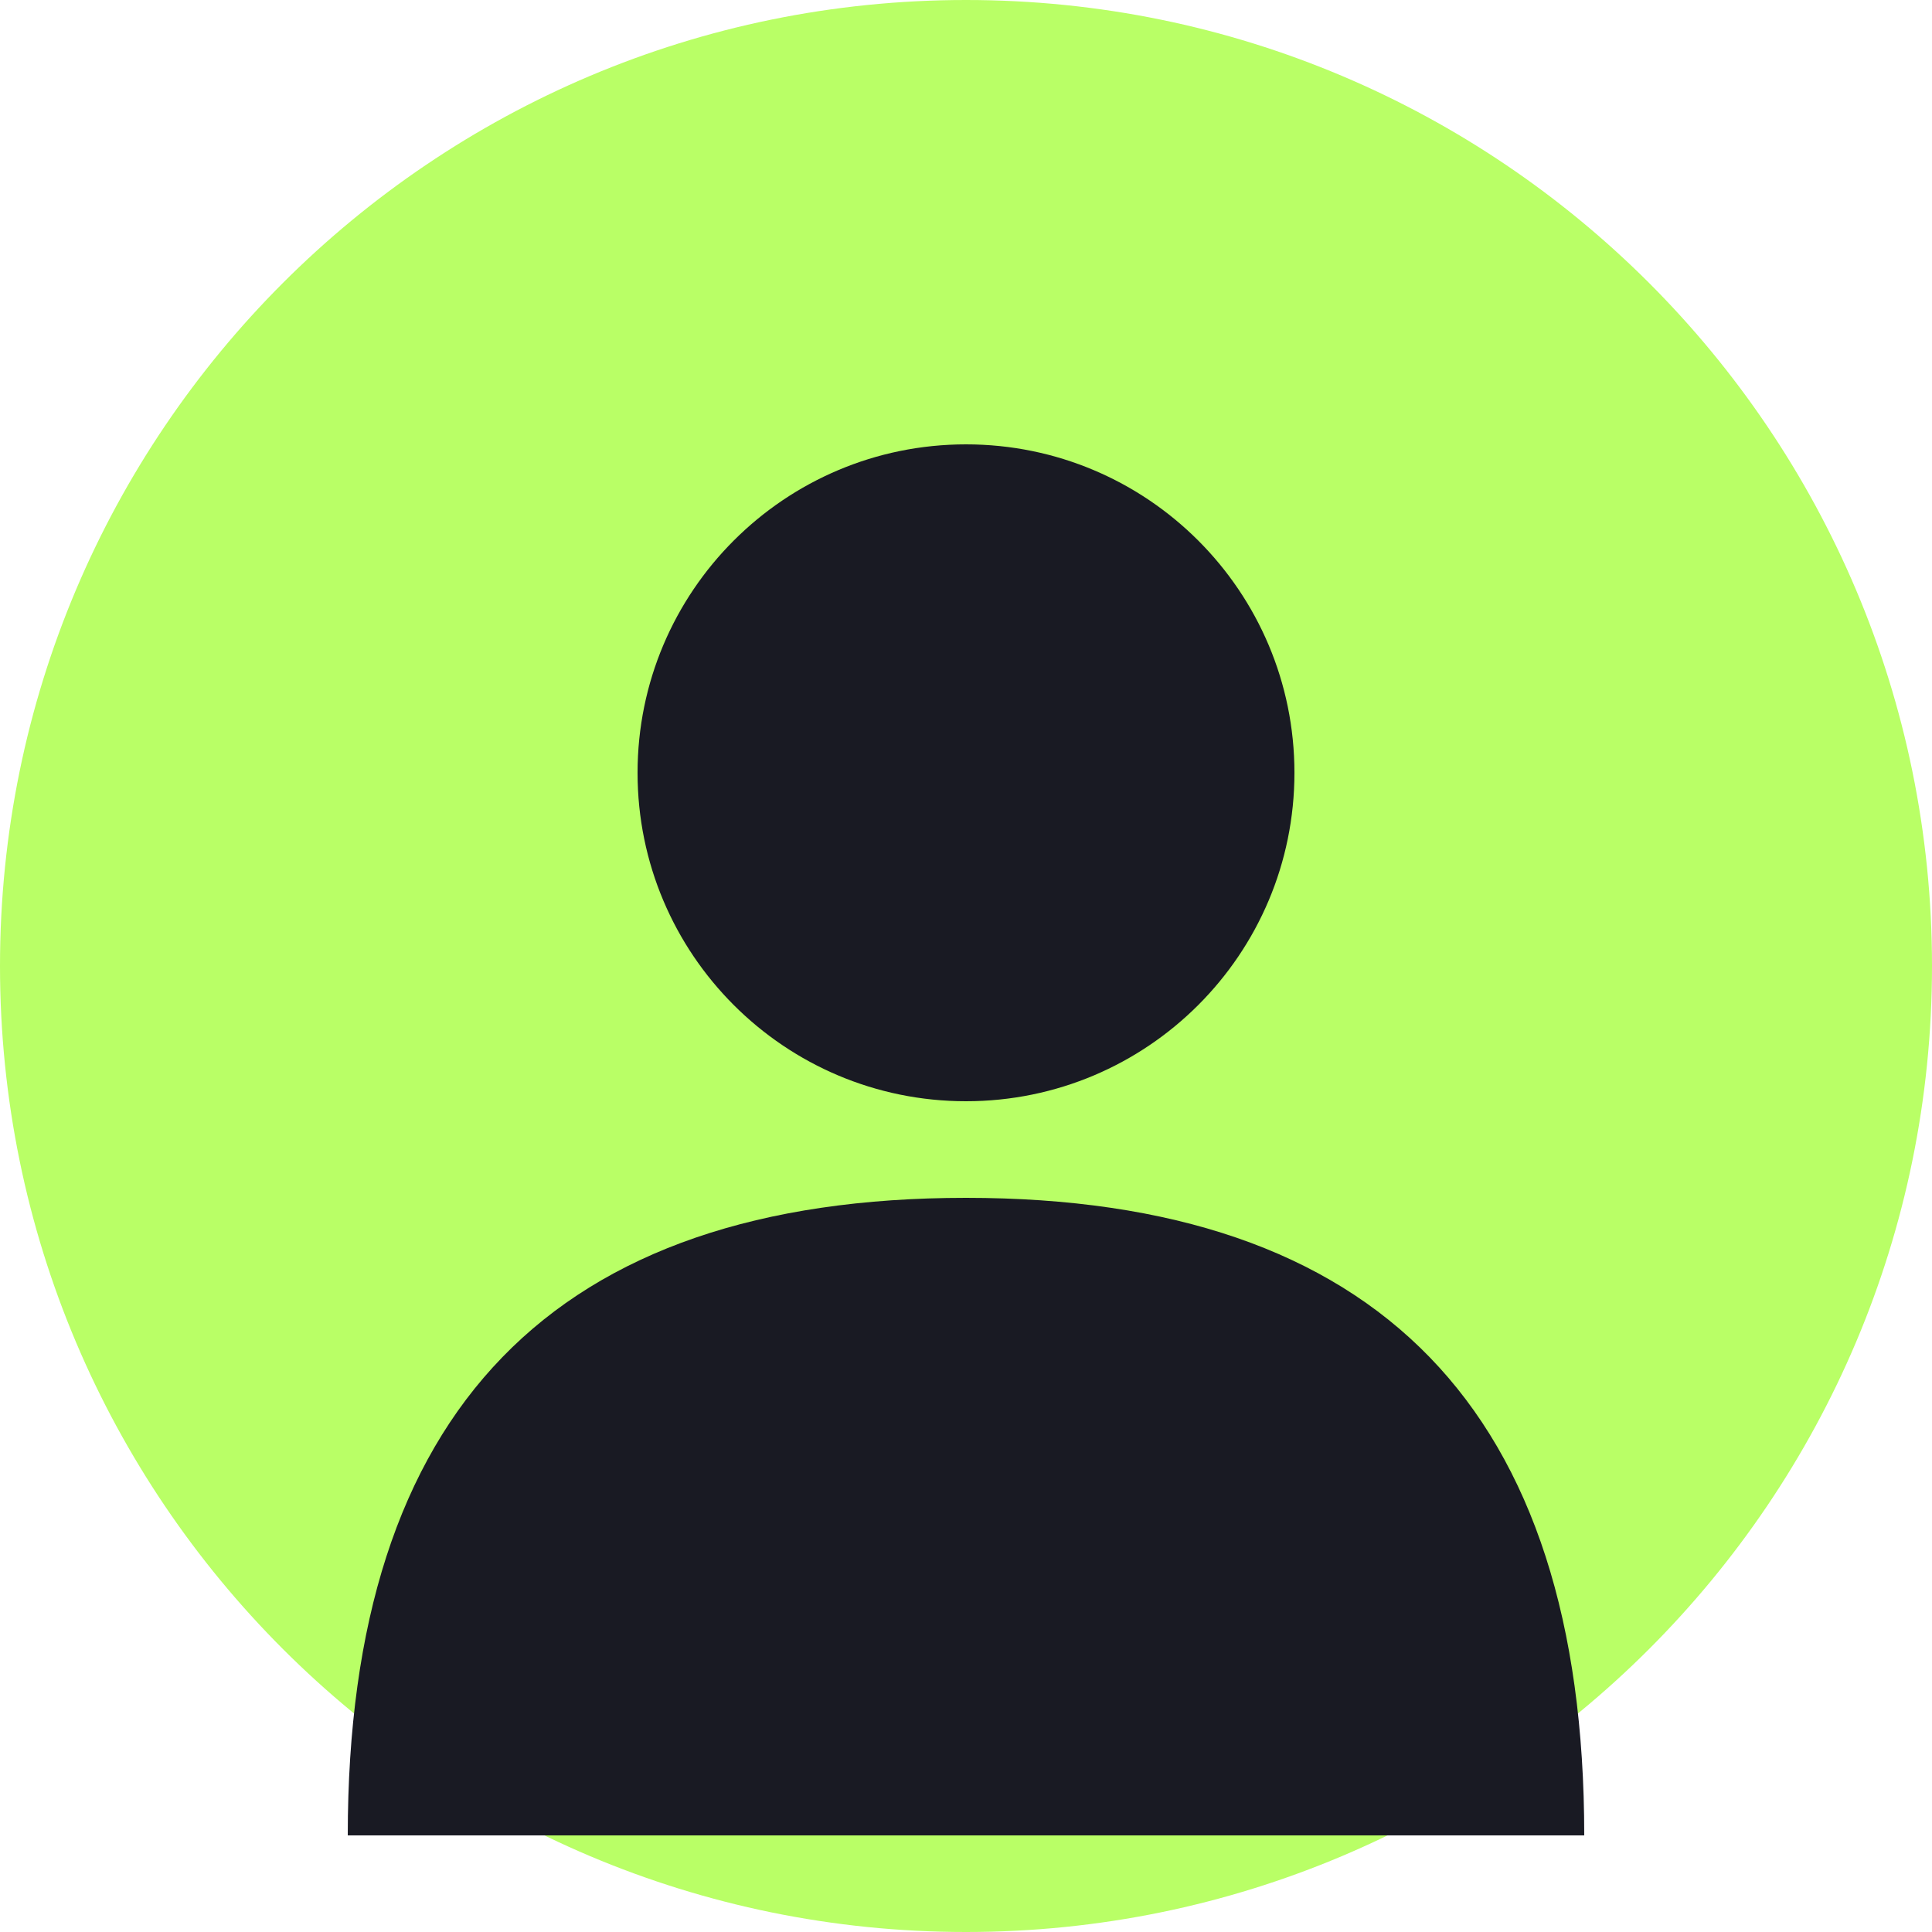
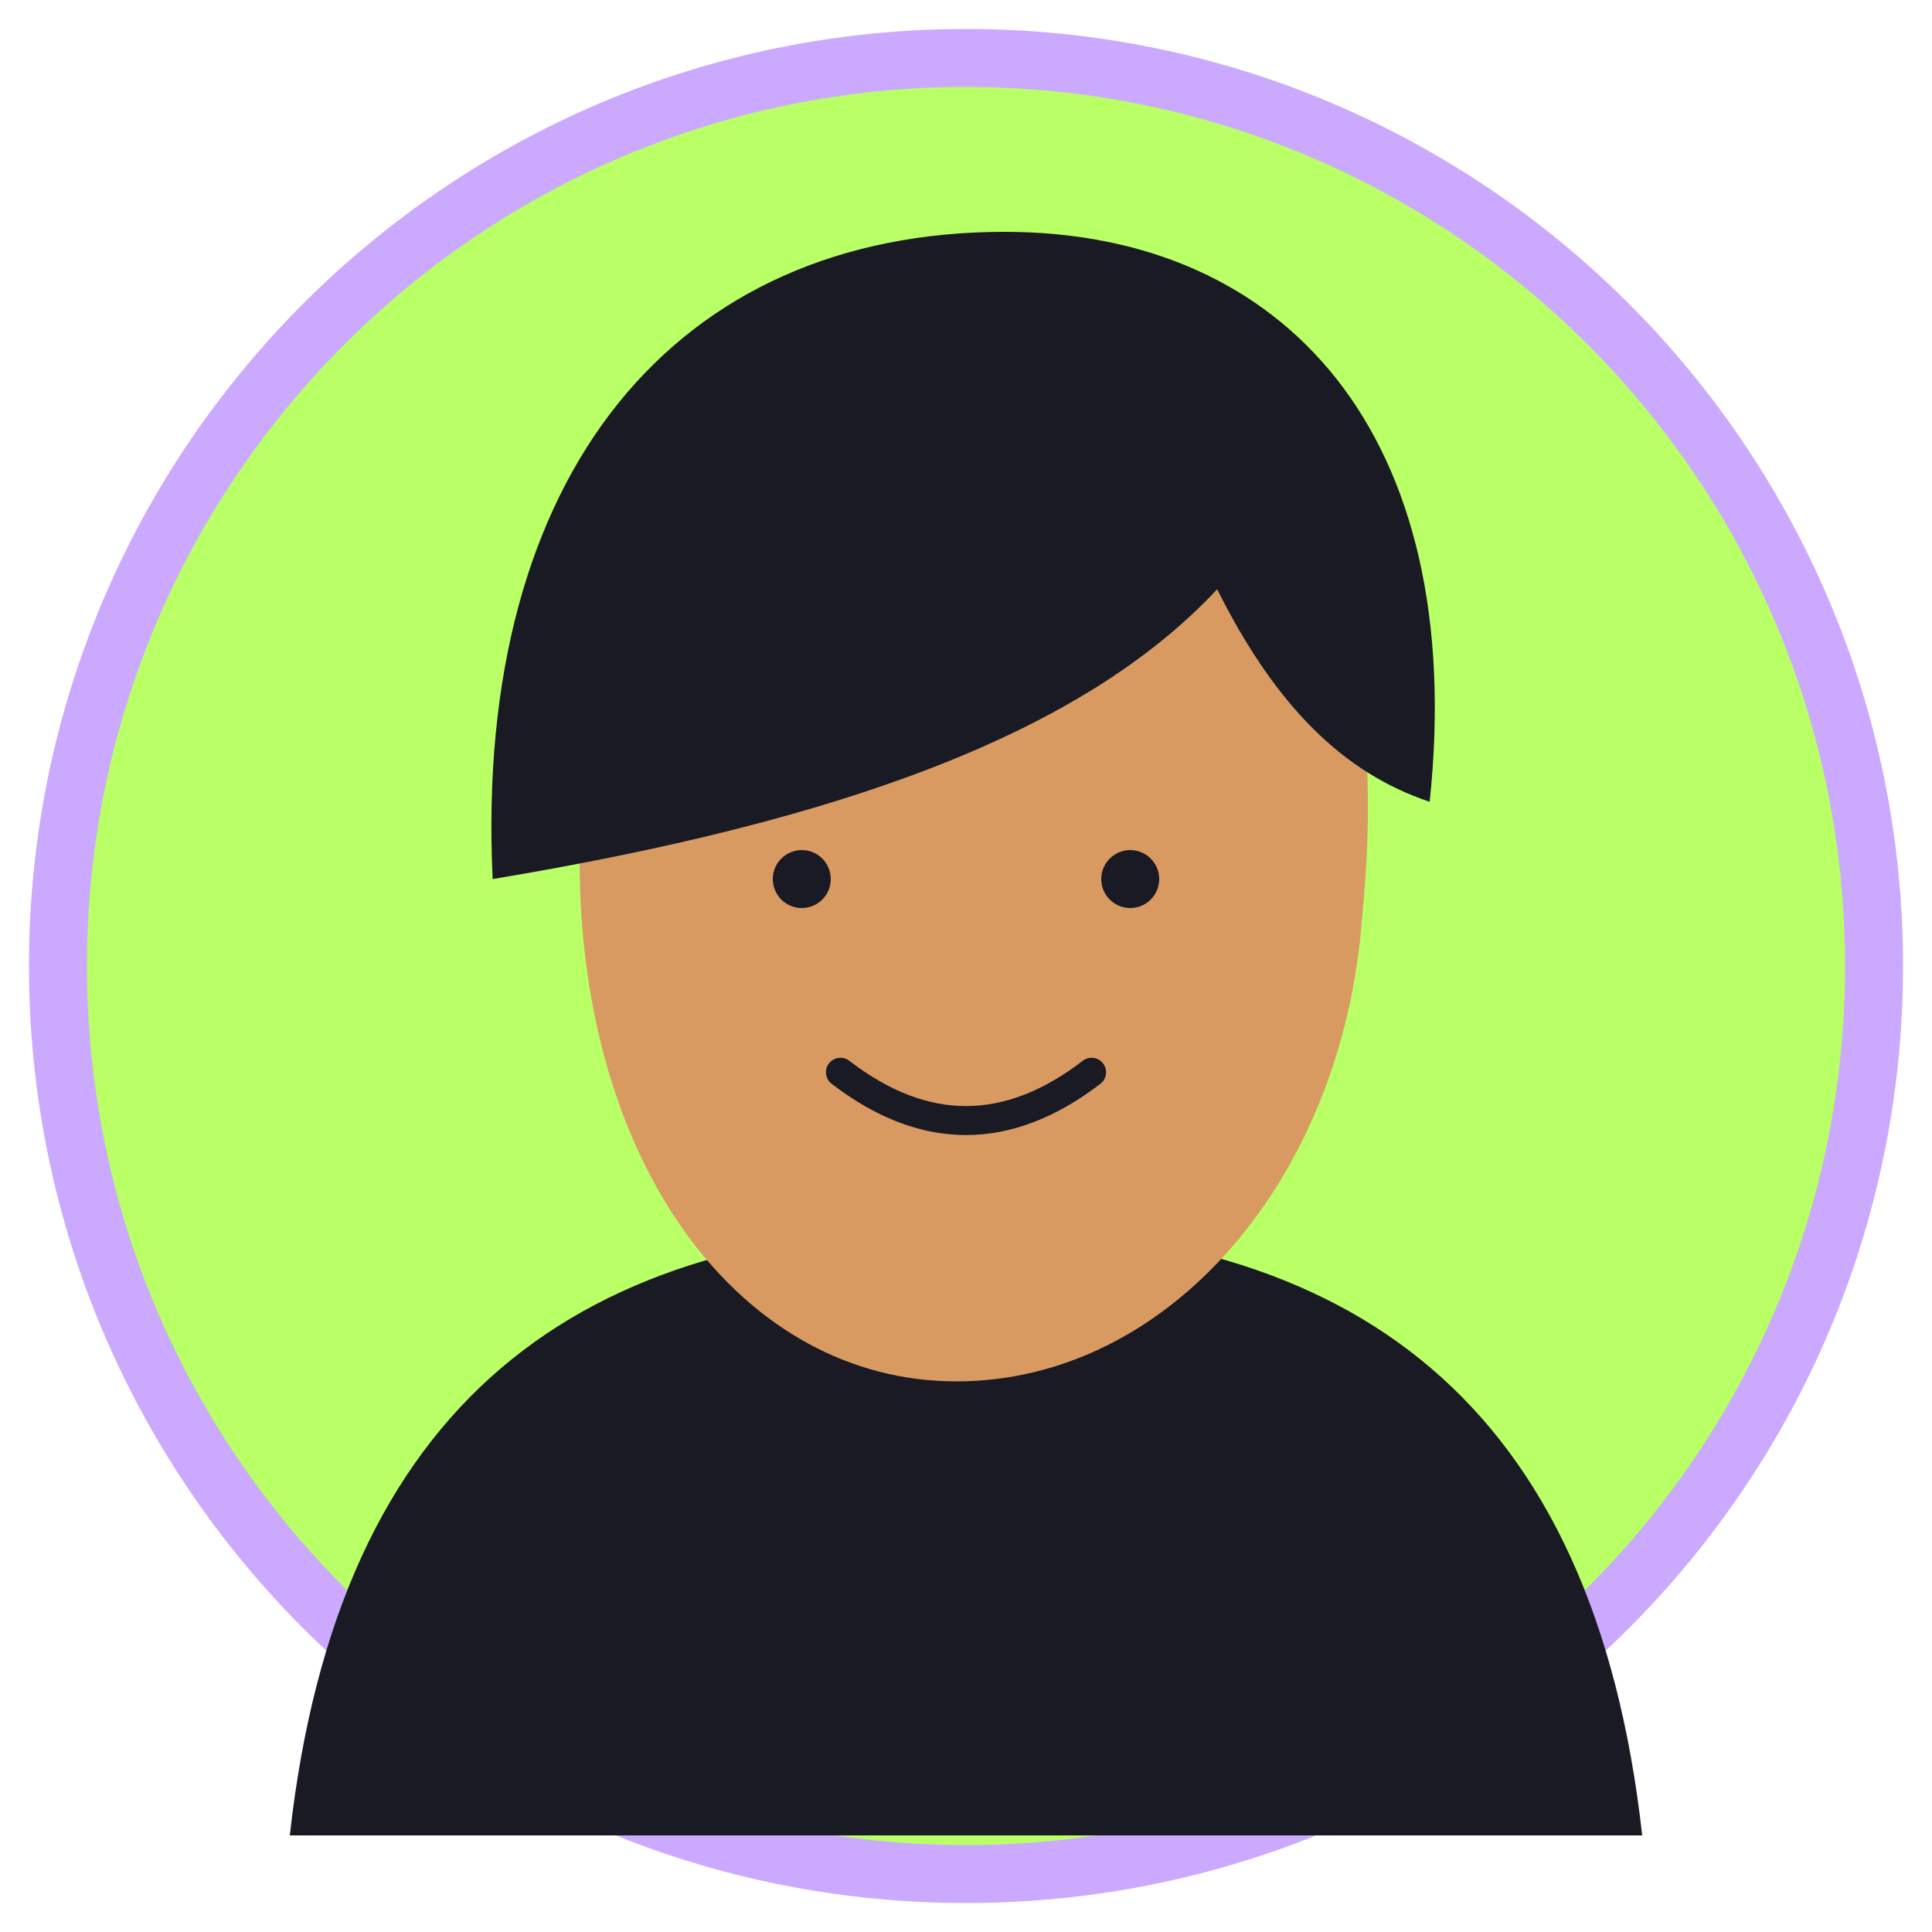
- <svg xmlns="http://www.w3.org/2000/svg" viewBox="0 0 200 200" width="120" height="120">
-   <circle cx="100" cy="100" r="100" fill="#b9ff66" />
-   <circle cx="100" cy="80" r="34" fill="#191a23" />
-   <path d="M36 190 Q36 124 100 124 Q164 124 164 190 Z" fill="#191a23" />
+ <svg xmlns="http://www.w3.org/2000/svg" viewBox="0 0 200 200">
+   <circle cx="100" cy="100" r="94" fill="#b9ff66" stroke="#cba9ff" stroke-width="6" />
+   <path d="M30 190c5-45 30-63 70-63s65 18 70 63" fill="#191a23" />
+   <path d="M60 89c0-36 17-57 42-57 27 0 43 24 39 63-2 27-20 48-42 48S60 121 60 89Z" fill="#d99a62" />
+   <path d="M51 91c-2-42 19-67 53-67 29 0 48 21 44 59-9-3-16-10-22-22-14 15-39 24-75 30Z" fill="#191a23" />
+   <circle cx="83" cy="91" r="3" fill="#191a23" />
+   <circle cx="117" cy="91" r="3" fill="#191a23" />
+   <path d="M87 111q13 10 26 0" stroke="#191a23" stroke-width="3" stroke-linecap="round" fill="none" />
</svg>
